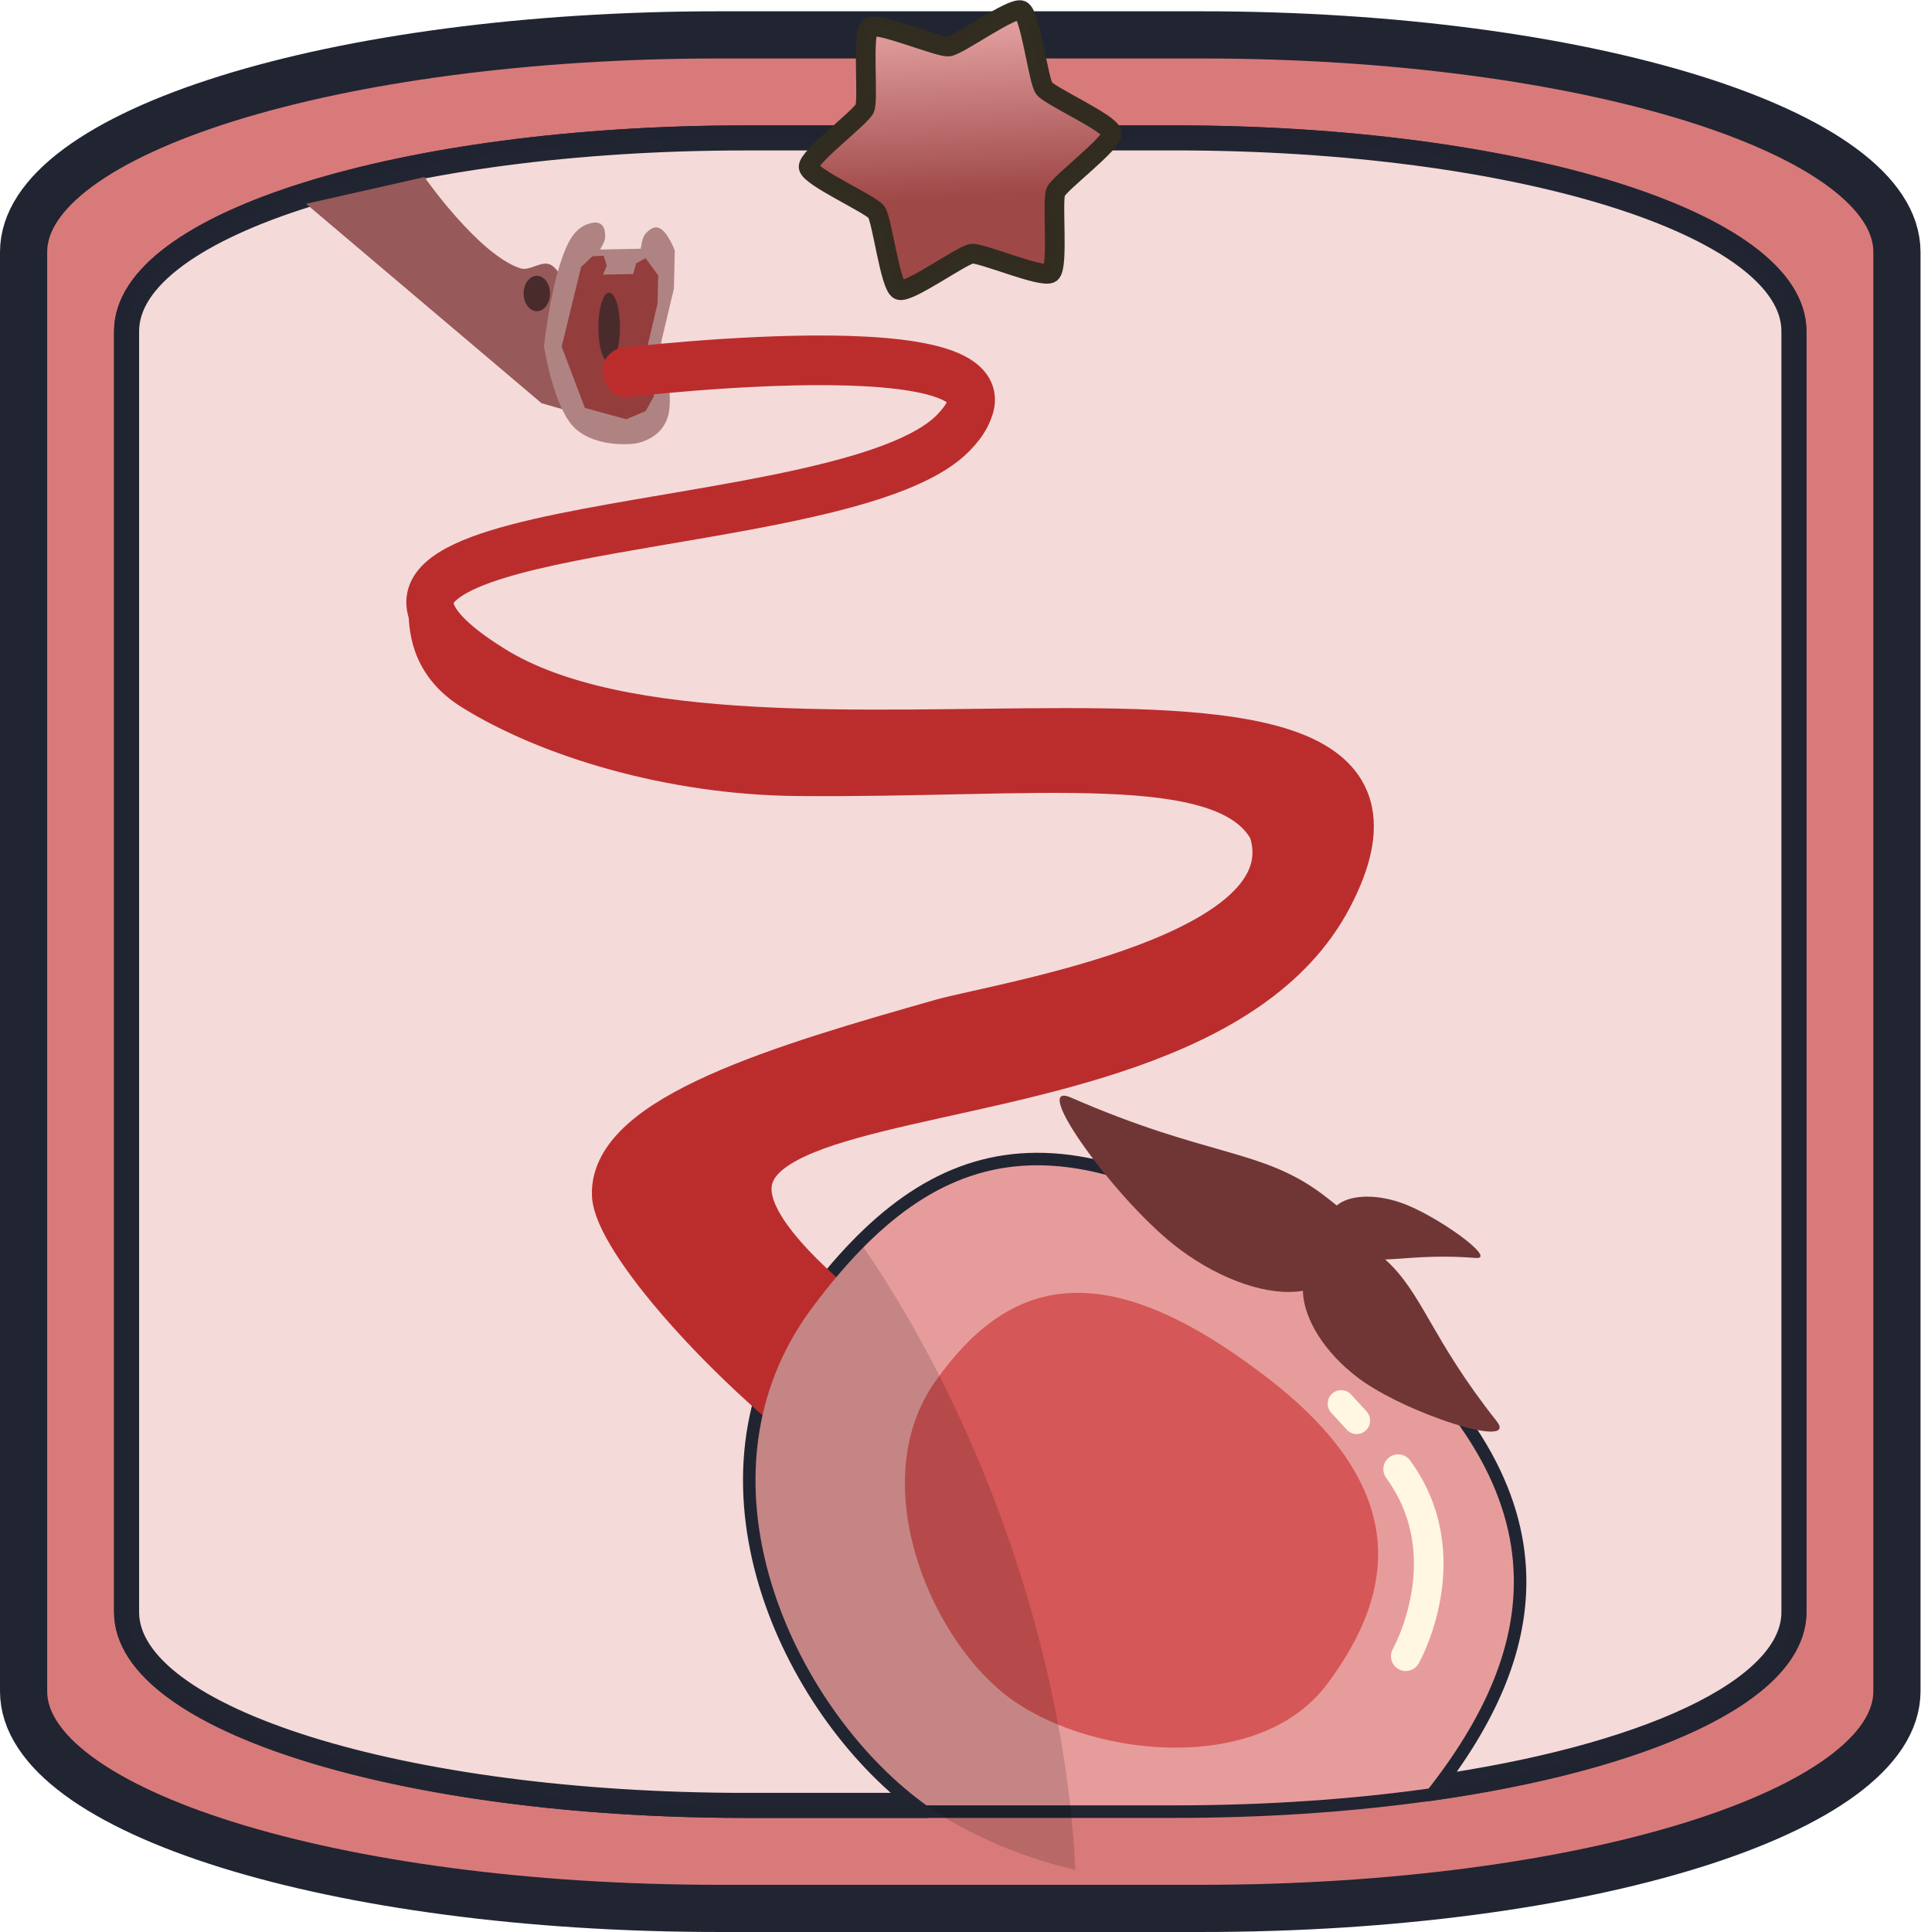
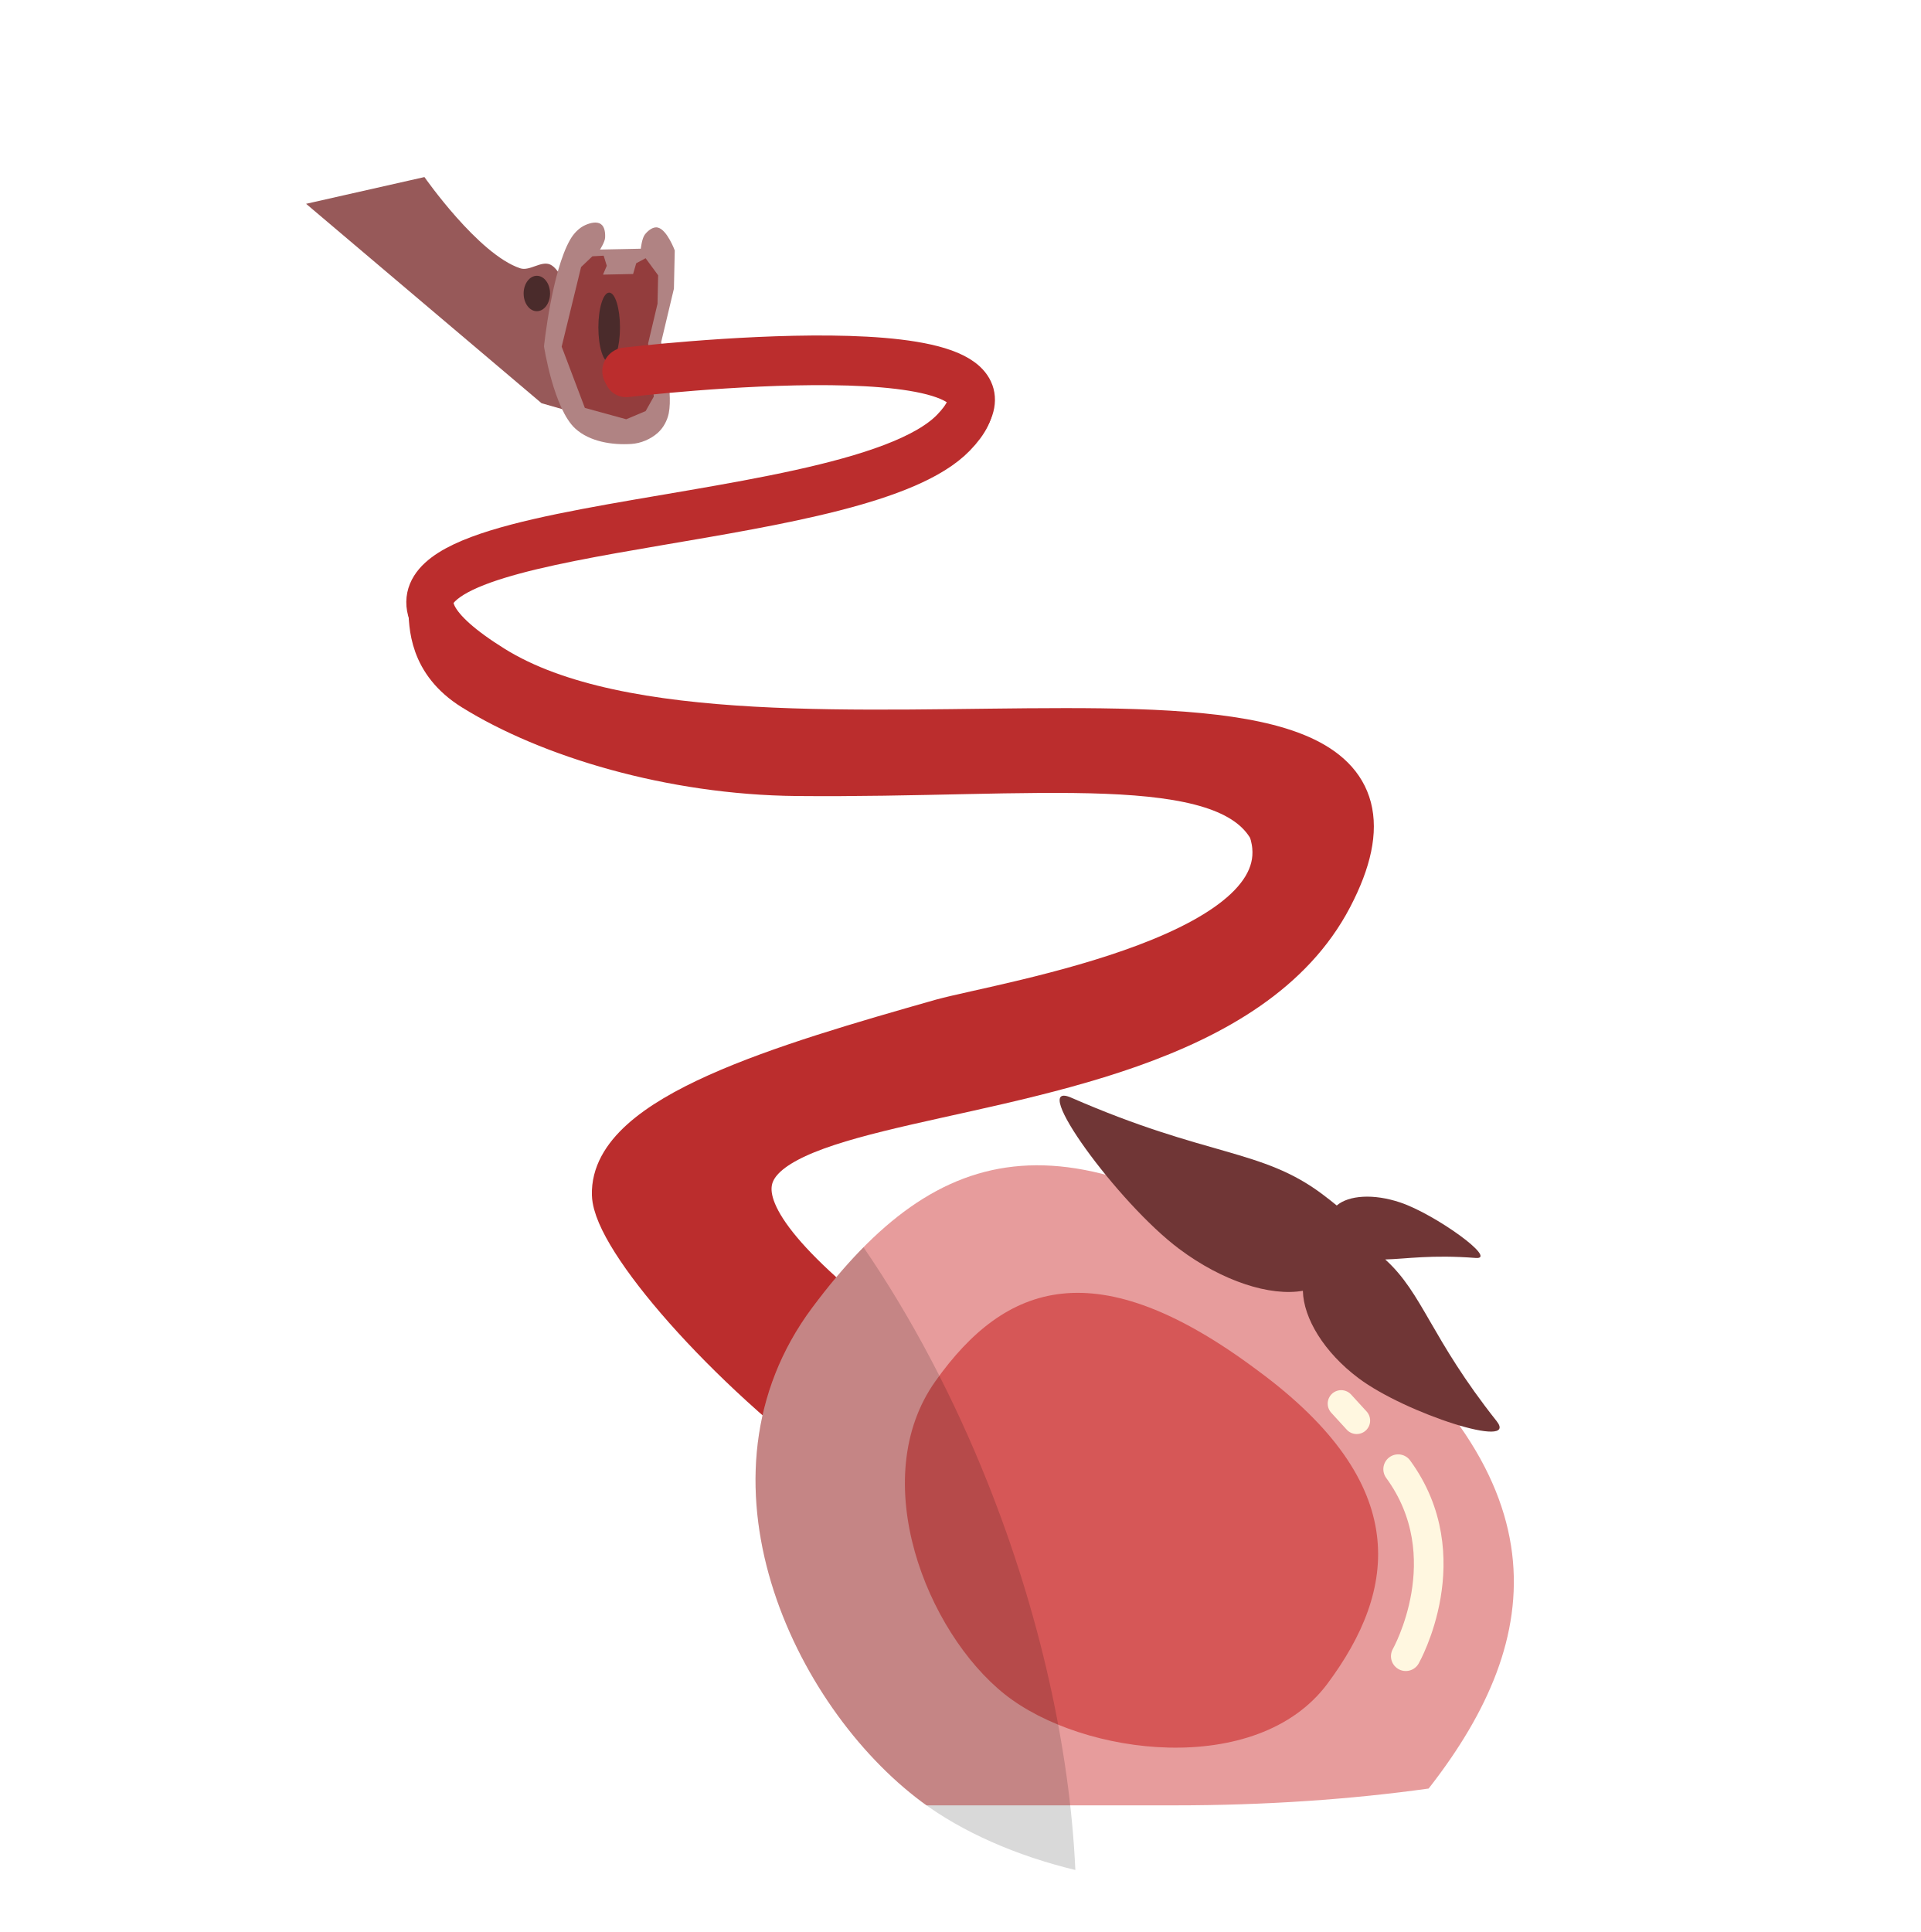
- <svg xmlns="http://www.w3.org/2000/svg" xmlns:xlink="http://www.w3.org/1999/xlink" width="200" height="201.177" viewBox="0 0 52.917 53.228" version="1.1" id="svg1">
+ <svg xmlns="http://www.w3.org/2000/svg" width="200" height="201.177" viewBox="0 0 52.917 53.228" version="1.1" id="svg1">
  <defs id="defs1">
-     <linearGradient xlink:href="#linearGradient33" id="linearGradient34" x1="9.158" y1="0.654" x2="9.524" y2="7.639" gradientUnits="userSpaceOnUse" />
-     <linearGradient id="linearGradient33">
-       <stop style="stop-color:#f3b5b5;stop-opacity:1;" offset="0" id="stop33" />
-       <stop style="stop-color:#9f4848;stop-opacity:1;" offset="0.696" id="stop34" />
-     </linearGradient>
    <clipPath clipPathUnits="userSpaceOnUse" id="clipPath3">
      <path id="path3" style="fill:#d2f54e;fill-opacity:0.505;stroke:#1c1c1c;stroke-width:0;stroke-linecap:round;stroke-linejoin:round;stroke-dasharray:none;stroke-opacity:1" d="m 45.056,30.307 c 0,7.902 -5.589,6.88 -12.523,6.88 -6.934,0 -12.588,1.021 -12.588,-6.88 0,-7.902 1.868,-18.487 12.556,-18.487 10.688,0 12.556,10.585 12.556,18.487 z" />
    </clipPath>
    <clipPath clipPathUnits="userSpaceOnUse" id="clipPath3-5">
      <path id="path3-5" style="fill:#d2f54e;fill-opacity:0.505;stroke:#1c1c1c;stroke-width:0;stroke-linecap:round;stroke-linejoin:round;stroke-dasharray:none;stroke-opacity:1" d="m 45.056,30.307 c 0,7.902 -5.589,6.88 -12.523,6.88 -6.934,0 -12.588,1.021 -12.588,-6.88 0,-7.902 1.868,-18.487 12.556,-18.487 10.688,0 12.556,10.585 12.556,18.487 z" />
    </clipPath>
    <clipPath clipPathUnits="userSpaceOnUse" id="clipPath6">
      <path id="path6" style="fill:#f54e4e;fill-opacity:1;stroke:#1c1c1c;stroke-width:0;stroke-linecap:round;stroke-linejoin:round;stroke-dasharray:none;stroke-opacity:1" d="m 44.94,30.2 c -4e-6,7.91 -5.558,6.887 -12.455,6.887 -6.896,0 -12.519,1.022 -12.519,-6.887 -1e-6,-7.91 1.857,-18.505 12.487,-18.505 10.63,1e-6 12.487,10.596 12.487,18.505 z" />
    </clipPath>
    <clipPath clipPathUnits="userSpaceOnUse" id="clipPath18">
      <rect style="fill:#f5dada;fill-opacity:1;stroke:#212532;stroke-width:0.69;stroke-linejoin:round;stroke-miterlimit:8.2;stroke-dasharray:none;stroke-opacity:0.996" id="rect18" width="45.94" height="45.94" x="3.688" y="3.8" ry="5.324" rx="17.051" />
    </clipPath>
  </defs>
  <g id="layer1" transform="translate(-0.2000028)">
-     <rect style="fill:#d97a7a;fill-opacity:1;stroke:#212532;stroke-width:1.3;stroke-linejoin:round;stroke-miterlimit:8.2;stroke-dasharray:none;stroke-opacity:0.996" id="rect1" width="51.617" height="51.617" x="0.85" y="0.961" ry="5.982" rx="19.158" />
-     <rect style="fill:#f5dada;fill-opacity:1;stroke:#212532;stroke-width:0.69;stroke-linejoin:round;stroke-miterlimit:8.2;stroke-dasharray:none;stroke-opacity:0.996" id="rect1-8" width="45.94" height="45.94" x="3.688" y="3.8" ry="5.324" rx="17.051" />
-     <path d="m 20.739,3.8 c -9.446,0 -17.051,2.374 -17.051,5.324 V 44.416 c 0,2.949 7.605,5.324 17.051,5.324 h 4.99 c -0.045,-0.032 -0.089,-0.064 -0.132,-0.096 -3.535,-2.631 -6.518,-8.927 -3.014,-13.62 3.504,-4.693 7.154,-5.563 14.033,-0.452 6.879,5.11 6.11,9.611 3.014,13.62 -0.022,0.029 -0.045,0.057 -0.068,0.086 C 45.506,48.447 49.629,46.587 49.629,44.416 V 9.123 c 0,-2.949 -7.605,-5.324 -17.051,-5.324 z" style="fill:#f5dada;stroke:#212532;stroke-width:0.69;stroke-linejoin:round;stroke-miterlimit:8.2;stroke-opacity:0.996" id="path11" />
    <path style="fill:#975959;fill-opacity:1;stroke:#6f3f3f;stroke-width:0;stroke-linecap:round;stroke-dasharray:none;stroke-opacity:1;paint-order:fill markers stroke" d="m 15.85,8.027 c 0,0 -0.219,-0.613 -0.486,-0.737 C 15.111,7.173 14.797,7.479 14.532,7.391 13.38,7.008 11.895,4.878 11.895,4.878 L 8.634,5.615 15.122,11.109 16.058,11.377 15.365,9.367 Z" id="path2" />
-     <path style="fill:url(#linearGradient34);fill-opacity:1;fill-rule:nonzero;stroke:#322d21;stroke-width:0.443;stroke-linejoin:round;stroke-miterlimit:8.2;stroke-opacity:0.996" id="path1-5" d="M 11.386,7.222 C 11.206,7.354 9.83,6.763 9.608,6.788 9.387,6.813 8.175,7.693 7.971,7.604 7.767,7.515 7.59,6.027 7.458,5.848 7.325,5.669 5.957,5.059 5.932,4.837 5.908,4.616 7.107,3.719 7.197,3.515 7.286,3.311 7.13,1.821 7.309,1.689 7.488,1.557 8.865,2.147 9.086,2.122 9.308,2.098 10.52,1.218 10.724,1.307 c 0.204,0.089 0.381,1.577 0.513,1.756 0.132,0.179 1.5,0.789 1.525,1.01 0.025,0.221 -1.175,1.118 -1.264,1.322 -0.089,0.204 0.067,1.694 -0.112,1.826 z" transform="matrix(1.223289,0,0,1.223289,15.22363,-1.313738)" />
    <path style="fill:#b08383;fill-opacity:1;stroke:#6f3f3f;stroke-width:0;stroke-linecap:round;stroke-dasharray:none;stroke-opacity:1;paint-order:fill markers stroke" d="m 18.418,9.425 0.351,-1.473 0.023,-1.052 c 0,0 -0.212,-0.574 -0.468,-0.631 C 18.195,6.238 18.057,6.352 17.973,6.455 17.886,6.562 17.856,6.852 17.856,6.852 l -1.123,0.023 c 0,0 0.134,-0.209 0.14,-0.327 0.007,-0.131 -0.009,-0.3 -0.117,-0.374 -0.115,-0.08 -0.292,-0.032 -0.421,0.023 -0.177,0.076 -0.324,0.231 -0.421,0.398 -0.509,0.874 -0.725,2.947 -0.725,2.947 0,0 0.266,1.725 0.865,2.268 0.395,0.358 1.011,0.456 1.543,0.421 0.261,-0.017 0.529,-0.13 0.725,-0.304 0.154,-0.137 0.262,-0.336 0.304,-0.538 0.133,-0.645 -0.21,-1.964 -0.21,-1.964 z" id="path1" />
    <path style="fill:#933d3d;fill-opacity:1;stroke:#6f3f3f;stroke-width:0;stroke-linecap:round;stroke-dasharray:none;stroke-opacity:1;paint-order:fill markers stroke" d="m 18.058,9.463 0.259,-1.096 0.017,-0.783 -0.345,-0.47 -0.259,0.139 -0.086,0.296 -0.829,0.017 0.104,-0.244 -0.086,-0.278 -0.311,0.017 -0.311,0.296 -0.535,2.193 0.639,1.688 1.14,0.313 0.535,-0.226 0.225,-0.4 z" id="path1-8" />
    <ellipse style="fill:#4a2b2b;fill-opacity:1;stroke:#6f3f3f;stroke-width:0;stroke-linecap:round;stroke-dasharray:none;stroke-opacity:1;paint-order:fill markers stroke" id="path4" cx="14.992" cy="8.086" rx="0.364" ry="0.488" />
    <ellipse style="fill:#4a2b2b;fill-opacity:1;stroke:#6f3f3f;stroke-width:0;stroke-linecap:round;stroke-dasharray:none;stroke-opacity:1;paint-order:fill markers stroke" id="path5" cx="16.985" cy="9.021" rx="0.298" ry="0.959" />
    <path style="fill:#4a2b2b;fill-opacity:0;stroke:#bb2d2d;stroke-width:1.3;stroke-linecap:round;stroke-dasharray:none;stroke-opacity:1;paint-order:fill markers stroke" d="m 17.446,10.224 c 0,0 12.034,-1.431 9.04,1.656 -2.993,3.087 -19.785,2.152 -12.722,6.548 7.063,4.397 27.315,-1.871 23.059,6.267 -4.256,8.138 -25.117,3.087 -11.412,13.049" id="path7" />
    <path style="fill:#4a2b2b;fill-opacity:0;stroke:#bb2d2d;stroke-width:1.2;stroke-linecap:round;stroke-dasharray:none;stroke-opacity:1;paint-order:fill markers stroke" d="m 17.451,10.342 c 0,0 12.034,-1.431 9.04,1.656 -2.49,2.568 -14.53,2.352 -14.44,4.739 0.018,0.482 0.002,1.5 1.189,2.239 2.08,1.295 5.449,2.322 8.919,2.355 6.579,0.062 11.797,-0.728 13.039,1.512 1.178,3.462 -7.304,4.799 -9.041,5.274 -4.368,1.241 -9.111,2.632 -9.048,4.796 0.035,1.191 3.035,4.725 6.62,7.331" id="path7-1" />
    <path style="fill:#bb2d2d;fill-opacity:1;stroke:#bb2d2d;stroke-width:0;stroke-linecap:round;stroke-dasharray:none;stroke-opacity:1;paint-order:fill markers stroke" d="m 23.946,40.514 2.547,0.364 -0.959,-2.745 -4.233,-3.903 -0.198,-2.216 3.572,-1.389 8.401,-2.084 3.01,-3.142 1.124,-2.811 -0.959,-1.687 -3.969,-0.331 2.414,1.654 0.364,1.852 -2.183,1.918 -7.309,2.216 -6.714,2.447 -1.521,1.687 0.529,2.679 3.605,3.605 z" id="path8" />
    <path d="m 39.562,49.277 c 0.023,-0.028 0.045,-0.057 0.068,-0.086 3.096,-4.009 3.865,-8.509 -3.014,-13.62 -6.879,-5.11 -10.529,-4.24 -14.033,0.452 -3.504,4.693 -0.521,10.988 3.014,13.62 0.043,0.032 0.088,0.064 0.132,0.096 h 6.848 c 2.492,0 4.855,-0.165 6.985,-0.463 z" style="fill:#e79c9c;stroke:#000000;stroke-width:0" id="path12" />
    <path id="rect1-1" style="fill:#d65757;fill-opacity:1;stroke:#000000;stroke-width:0;stroke-dasharray:none;stroke-opacity:0" d="m 34.863,37.765 c 4.253,3.132 3.842,6.036 1.909,8.627 -1.933,2.59 -6.737,1.996 -8.888,0.286 -2.152,-1.71 -3.829,-5.923 -1.909,-8.627 1.92,-2.703 4.427,-3.628 8.888,-0.286 z" />
    <path d="m 40.42,34.035 c -0.476,-0.347 -1.151,-0.742 -1.635,-0.905 -0.738,-0.249 -1.421,-0.201 -1.753,0.082 -0.114,-0.094 -0.245,-0.197 -0.394,-0.309 -1.688,-1.265 -3.163,-1.019 -6.921,-2.661 -1.21,-0.529 1.28,2.898 2.968,4.162 1.203,0.902 2.518,1.316 3.414,1.158 0.015,0.755 0.585,1.698 1.535,2.409 1.299,0.974 4.438,1.982 3.802,1.18 -1.819,-2.295 -2.029,-3.513 -3.068,-4.452 0.584,-0.015 1.266,-0.136 2.495,-0.041 0.31,0.024 0.032,-0.277 -0.444,-0.624 z" style="fill:#703636;fill-opacity:1;stroke:#4a854b;stroke-width:0;stroke-dasharray:none" id="path369" />
    <path d="M 29.83,51.52 A 18.162,8.972 70.07 0 0 27.424,40.876 18.162,8.972 70.07 0 0 23.992,34.363 c -0.477,0.483 -0.945,1.038 -1.409,1.66 -3.504,4.693 -0.521,10.988 3.014,13.62 1.113,0.829 2.609,1.487 4.233,1.877 z" style="fill-opacity:0.149;stroke:#21201d;stroke-width:0;stroke-linecap:round;stroke-linejoin:round;stroke-opacity:0.697;paint-order:fill markers stroke" id="path3-7" />
    <path style="fill:#000000;fill-opacity:0;stroke:#fff7e0;stroke-width:0.816;stroke-linecap:round;stroke-linejoin:round;stroke-dasharray:none;stroke-opacity:1;paint-order:fill markers stroke" d="m 38.934,45.63 c 0,0 1.554,-2.74 -0.21,-5.153" id="path4-6" />
    <path style="fill:#000000;fill-opacity:0.149;stroke:#fff7e0;stroke-width:0.742;stroke-linecap:round;stroke-linejoin:round;stroke-dasharray:none;stroke-opacity:1;paint-order:fill markers stroke" d="M 37.581,39.138 37.154,38.671" id="path5-1" />
  </g>
</svg>
